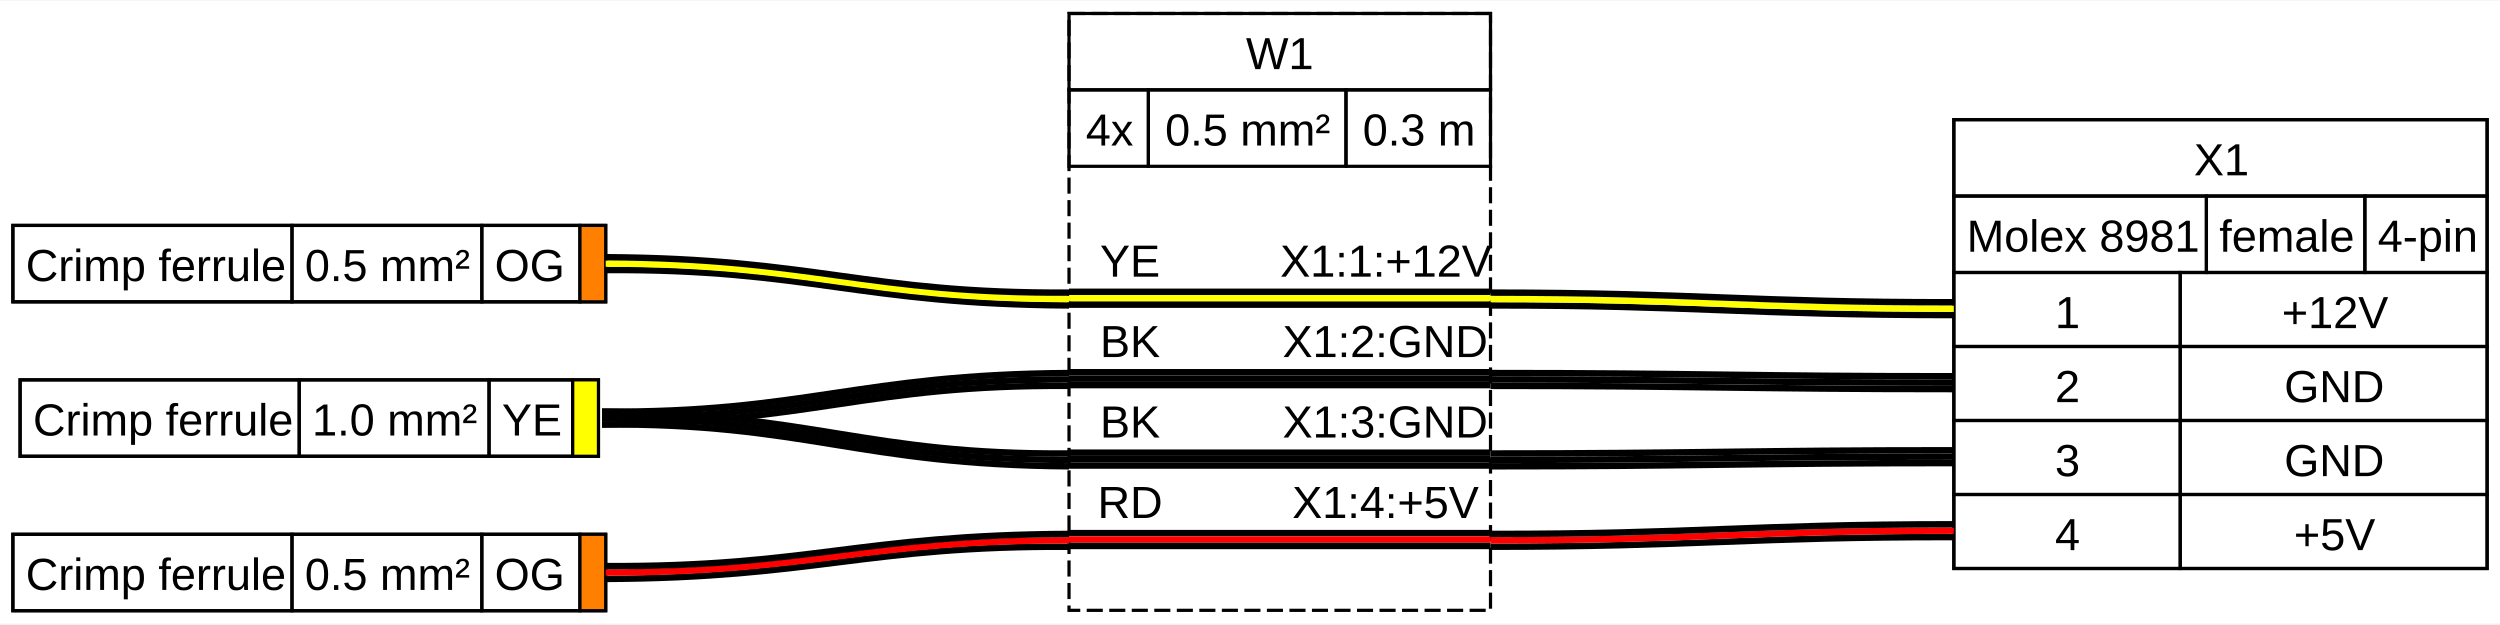
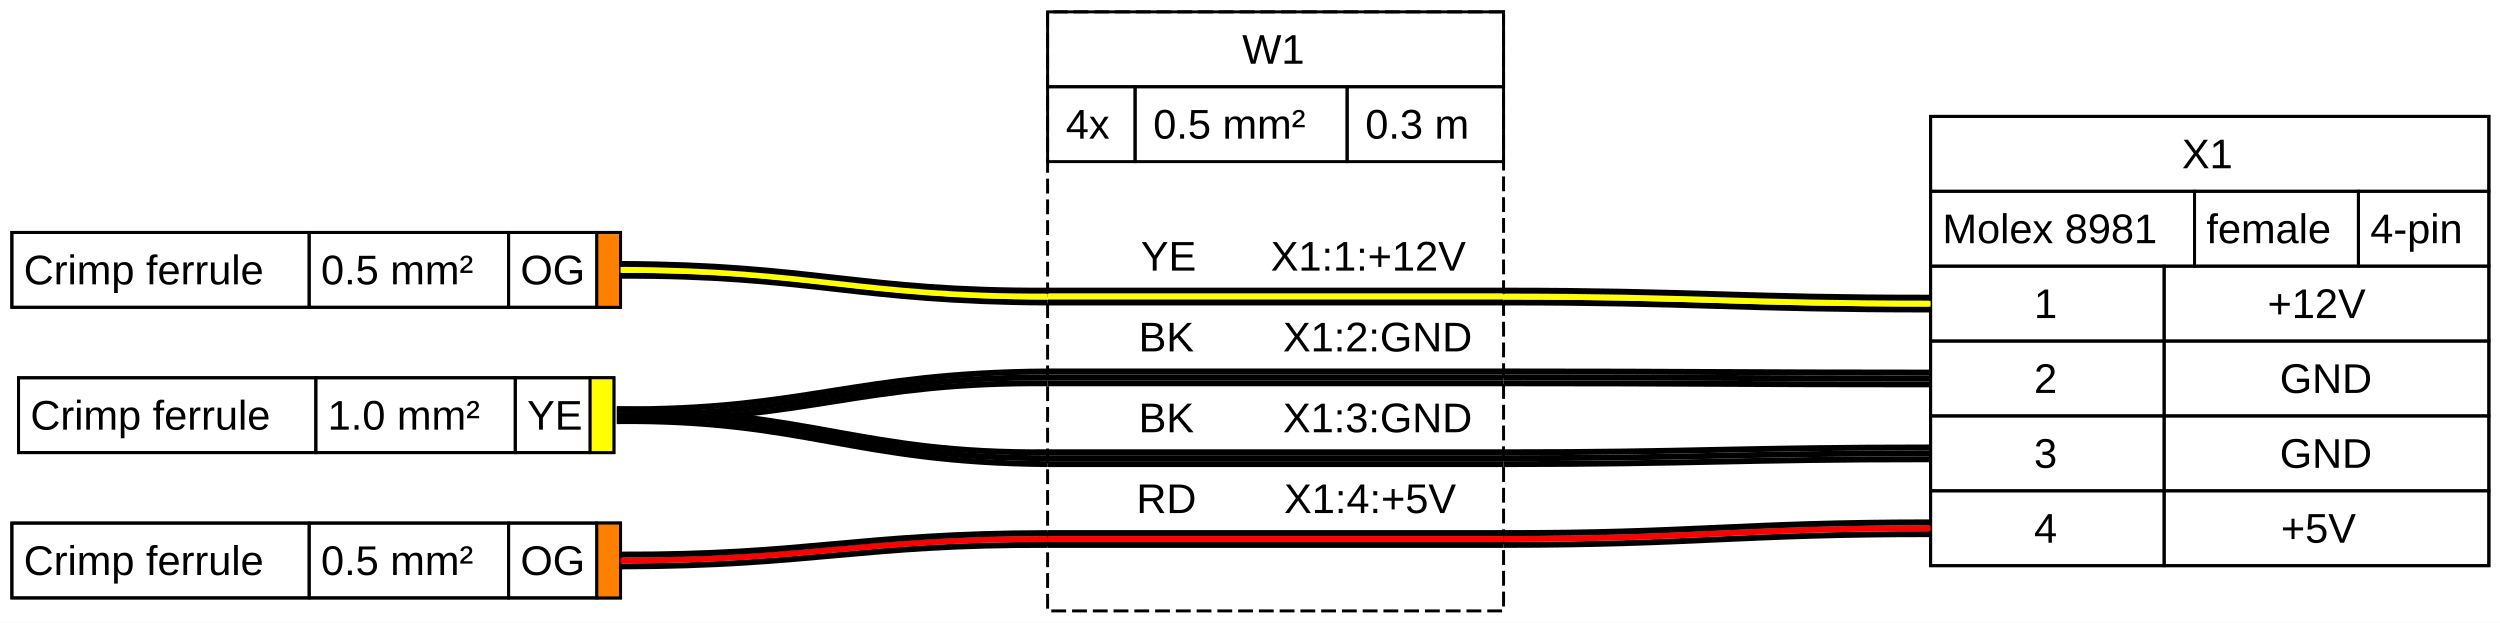
- <svg xmlns="http://www.w3.org/2000/svg" width="777pt" height="194pt" viewBox="0.00 0.00 777.00 193.62">
-   <g id="graph0" class="graph" transform="scale(1 1) rotate(0) translate(4 189.62)">
-     <polygon fill="#ffffff" stroke="none" points="-4,4 -4,-189.62 773,-189.62 773,4 -4,4" />
+ <svg xmlns="http://www.w3.org/2000/svg" width="843pt" height="210pt" viewBox="0.00 0.00 843.00 210.00">
+   <g id="graph0" class="graph" transform="scale(1 1) rotate(0) translate(4 206)">
+     <polygon fill="#ffffff" stroke="none" points="-4,4 -4,-206 839.25,-206 839.25,4 -4,4" />
    <g id="node1" class="node">
-       <polygon fill="#ffffff" stroke="black" points="184.25,-119.75 0,-119.75 0,-96 184.25,-96 184.25,-119.75" />
-       <polygon fill="none" stroke="black" points="0,-96 0,-119.75 86.75,-119.75 86.75,-96 0,-96" />
-       <text text-anchor="start" x="4" y="-102.45" font-family="arial" font-size="14.00">Crimp ferrule</text>
-       <polygon fill="none" stroke="black" points="86.75,-96 86.75,-119.75 145.75,-119.75 145.75,-96 86.75,-96" />
-       <text text-anchor="start" x="90.75" y="-102.45" font-family="arial" font-size="14.00">0.5 mm²</text>
-       <polygon fill="none" stroke="black" points="145.75,-96 145.75,-119.75 176.25,-119.75 176.25,-96 145.75,-96" />
-       <text text-anchor="start" x="149.75" y="-102.45" font-family="arial" font-size="14.00">OG</text>
-       <polygon fill="#ff8000" stroke="none" points="176.25,-96 176.25,-119.75 184.25,-119.75 184.25,-96 176.25,-96" />
-       <polygon fill="none" stroke="black" points="176.25,-96 176.25,-119.75 184.25,-119.75 184.25,-96 176.25,-96" />
+       <polygon fill="#ffffff" stroke="black" points="205.25,-127.62 0,-127.62 0,-102.38 205.25,-102.38 205.25,-127.62" />
+       <polygon fill="none" stroke="black" points="0,-102.38 0,-127.62 100.25,-127.62 100.25,-102.38 0,-102.38" />
+       <text xml:space="preserve" text-anchor="start" x="4" y="-110.12" font-family="arial" font-size="14.00">Crimp ferrule</text>
+       <polygon fill="none" stroke="black" points="100.25,-102.38 100.25,-127.62 167.5,-127.62 167.5,-102.38 100.25,-102.38" />
+       <text xml:space="preserve" text-anchor="start" x="104.25" y="-110.12" font-family="arial" font-size="14.00">0.5 mm²</text>
+       <polygon fill="none" stroke="black" points="167.5,-102.38 167.5,-127.62 197.25,-127.62 197.25,-102.38 167.5,-102.38" />
+       <text xml:space="preserve" text-anchor="start" x="171.5" y="-110.12" font-family="arial" font-size="14.00">OG</text>
+       <polygon fill="#ff8000" stroke="none" points="197.25,-102.38 197.25,-127.62 205.25,-127.62 205.25,-102.38 197.25,-102.38" />
+       <polygon fill="none" stroke="black" points="197.25,-102.38 197.25,-127.62 205.25,-127.62 205.25,-102.38 197.25,-102.38" />
    </g>
    <g id="node5" class="node">
-       <polygon fill="#ffffff" stroke="black" stroke-dasharray="5,2" points="459.25,-185.62 328.25,-185.62 328.25,-0.12 459.25,-0.12 459.25,-185.62" />
-       <polygon fill="none" stroke="black" points="328.25,-161.88 328.25,-185.62 459.25,-185.62 459.25,-161.88 328.25,-161.88" />
-       <text text-anchor="start" x="383.25" y="-168.32" font-family="arial" font-size="14.00">W1</text>
-       <polygon fill="none" stroke="black" points="328.25,-138.12 328.25,-161.88 352.92,-161.88 352.92,-138.12 328.25,-138.12" />
-       <text text-anchor="start" x="333.46" y="-144.57" font-family="arial" font-size="14.00">4x</text>
-       <polygon fill="none" stroke="black" points="352.92,-138.12 352.92,-161.88 414.33,-161.88 414.33,-138.12 352.92,-138.12" />
-       <text text-anchor="start" x="358.12" y="-144.57" font-family="arial" font-size="14.00">0.5 mm²</text>
-       <polygon fill="none" stroke="black" points="414.33,-138.12 414.33,-161.88 459.25,-161.88 459.25,-138.12 414.33,-138.12" />
-       <text text-anchor="start" x="419.54" y="-144.57" font-family="arial" font-size="14.00">0.3 m</text>
-       <text text-anchor="start" x="329.88" y="-122.83" font-family="arial" font-size="14.00"> </text>
-       <text text-anchor="start" x="337.88" y="-103.83" font-family="arial" font-size="14.00">     YE    </text>
-       <text text-anchor="start" x="393.88" y="-103.83" font-family="arial" font-size="14.00">X1:1:+12V</text>
-       <polygon fill="#000000" stroke="none" points="328.25,-98.12 328.25,-100.12 459.25,-100.12 459.25,-98.12 328.25,-98.12" />
-       <polygon fill="#ffff00" stroke="none" points="328.25,-96.12 328.25,-98.12 459.25,-98.12 459.25,-96.12 328.25,-96.12" />
-       <polygon fill="#000000" stroke="none" points="328.25,-94.12 328.25,-96.12 459.25,-96.12 459.25,-94.12 328.25,-94.12" />
-       <text text-anchor="start" x="337.88" y="-78.83" font-family="arial" font-size="14.00">     BK    </text>
-       <text text-anchor="start" x="394.62" y="-78.83" font-family="arial" font-size="14.00">X1:2:GND</text>
-       <polygon fill="#000000" stroke="none" points="328.25,-73.12 328.25,-75.12 459.25,-75.12 459.25,-73.12 328.25,-73.12" />
-       <polygon fill="#000000" stroke="none" points="328.25,-71.12 328.25,-73.12 459.25,-73.12 459.25,-71.12 328.25,-71.12" />
-       <polygon fill="#000000" stroke="none" points="328.25,-69.12 328.25,-71.12 459.25,-71.12 459.25,-69.12 328.25,-69.12" />
-       <text text-anchor="start" x="337.88" y="-53.83" font-family="arial" font-size="14.00">     BK    </text>
-       <text text-anchor="start" x="394.62" y="-53.83" font-family="arial" font-size="14.00">X1:3:GND</text>
-       <polygon fill="#000000" stroke="none" points="328.25,-48.12 328.25,-50.12 459.25,-50.12 459.25,-48.12 328.25,-48.12" />
-       <polygon fill="#000000" stroke="none" points="328.25,-46.12 328.25,-48.12 459.25,-48.12 459.25,-46.12 328.25,-46.12" />
-       <polygon fill="#000000" stroke="none" points="328.25,-44.12 328.25,-46.12 459.25,-46.12 459.25,-44.12 328.25,-44.12" />
-       <text text-anchor="start" x="337.12" y="-28.82" font-family="arial" font-size="14.00">     RD    </text>
-       <text text-anchor="start" x="397.62" y="-28.82" font-family="arial" font-size="14.00">X1:4:+5V</text>
-       <polygon fill="#000000" stroke="none" points="328.25,-23.12 328.25,-25.12 459.25,-25.12 459.25,-23.12 328.25,-23.12" />
-       <polygon fill="#ff0000" stroke="none" points="328.25,-21.12 328.25,-23.12 459.25,-23.12 459.25,-21.12 328.25,-21.12" />
-       <polygon fill="#000000" stroke="none" points="328.25,-19.12 328.25,-21.12 459.25,-21.12 459.25,-19.12 328.25,-19.12" />
-       <text text-anchor="start" x="329.88" y="-3.83" font-family="arial" font-size="14.00"> </text>
+       <polygon fill="#ffffff" stroke="black" stroke-dasharray="5,2" points="503,-202 349.25,-202 349.25,0 503,0 503,-202" />
+       <polygon fill="none" stroke="black" points="349.25,-176.75 349.25,-202 503,-202 503,-176.75 349.25,-176.75" />
+       <text xml:space="preserve" text-anchor="start" x="414.88" y="-184.5" font-family="arial" font-size="14.00">W1</text>
+       <polygon fill="none" stroke="black" points="349.25,-151.5 349.25,-176.75 378.75,-176.75 378.75,-151.5 349.25,-151.5" />
+       <text xml:space="preserve" text-anchor="start" x="355.38" y="-159.25" font-family="arial" font-size="14.00">4x</text>
+       <polygon fill="none" stroke="black" points="378.75,-151.5 378.75,-176.75 450.25,-176.75 450.25,-151.5 378.75,-151.5" />
+       <text xml:space="preserve" text-anchor="start" x="384.88" y="-159.25" font-family="arial" font-size="14.00">0.5 mm²</text>
+       <polygon fill="none" stroke="black" points="450.25,-151.5 450.25,-176.75 503,-176.75 503,-151.5 450.25,-151.5" />
+       <text xml:space="preserve" text-anchor="start" x="456.38" y="-159.25" font-family="arial" font-size="14.00">0.3 m</text>
+       <text xml:space="preserve" text-anchor="start" x="351.25" y="-136" font-family="arial" font-size="14.00"> </text>
+       <text xml:space="preserve" text-anchor="start" x="361.25" y="-114.75" font-family="arial" font-size="14.00">     YE    </text>
+       <text xml:space="preserve" text-anchor="start" x="424.5" y="-114.75" font-family="arial" font-size="14.00">X1:1:+12V</text>
+       <polygon fill="#000000" stroke="none" points="349.25,-107 349.25,-109 503,-109 503,-107 349.25,-107" />
+       <polygon fill="#ffff00" stroke="none" points="349.25,-105 349.25,-107 503,-107 503,-105 349.25,-105" />
+       <polygon fill="#000000" stroke="none" points="349.25,-103 349.25,-105 503,-105 503,-103 349.25,-103" />
+       <text xml:space="preserve" text-anchor="start" x="360.5" y="-87.5" font-family="arial" font-size="14.00">     BK    </text>
+       <text xml:space="preserve" text-anchor="start" x="428.62" y="-87.5" font-family="arial" font-size="14.00">X1:2:GND</text>
+       <polygon fill="#000000" stroke="none" points="349.25,-79.75 349.25,-81.75 503,-81.75 503,-79.75 349.25,-79.75" />
+       <polygon fill="#000000" stroke="none" points="349.25,-77.75 349.25,-79.75 503,-79.75 503,-77.75 349.25,-77.75" />
+       <polygon fill="#000000" stroke="none" points="349.25,-75.75 349.25,-77.75 503,-77.75 503,-75.75 349.25,-75.75" />
+       <text xml:space="preserve" text-anchor="start" x="360.5" y="-60.25" font-family="arial" font-size="14.00">     BK    </text>
+       <text xml:space="preserve" text-anchor="start" x="428.62" y="-60.25" font-family="arial" font-size="14.00">X1:3:GND</text>
+       <polygon fill="#000000" stroke="none" points="349.25,-52.5 349.25,-54.5 503,-54.5 503,-52.5 349.25,-52.5" />
+       <polygon fill="#000000" stroke="none" points="349.25,-50.5 349.25,-52.5 503,-52.5 503,-50.5 349.25,-50.5" />
+       <polygon fill="#000000" stroke="none" points="349.25,-48.5 349.25,-50.5 503,-50.5 503,-48.5 349.25,-48.5" />
+       <text xml:space="preserve" text-anchor="start" x="359.75" y="-33" font-family="arial" font-size="14.00">     RD    </text>
+       <text xml:space="preserve" text-anchor="start" x="429" y="-33" font-family="arial" font-size="14.00">X1:4:+5V</text>
+       <polygon fill="#000000" stroke="none" points="349.25,-25.25 349.25,-27.25 503,-27.25 503,-25.25 349.25,-25.25" />
+       <polygon fill="#ff0000" stroke="none" points="349.25,-23.25 349.25,-25.25 503,-25.25 503,-23.25 349.25,-23.25" />
+       <polygon fill="#000000" stroke="none" points="349.25,-21.25 349.25,-23.25 503,-23.25 503,-21.25 349.25,-21.25" />
+       <text xml:space="preserve" text-anchor="start" x="351.25" y="-5.75" font-family="arial" font-size="14.00"> </text>
    </g>
    <g id="edge1" class="edge">
-       <path fill="none" stroke="#000000" stroke-width="2" d="M184.25,-105.88C247.29,-106.24 262.91,-95.24 328.25,-94.88" />
-       <path fill="none" stroke="#ffff00" stroke-width="2" d="M184.25,-107.88C248.44,-107.87 264.06,-96.87 328.25,-96.88" />
-       <path fill="none" stroke="#000000" stroke-width="2" d="M184.25,-109.87C249.59,-109.51 265.21,-98.51 328.25,-98.87" />
+       <path fill="none" stroke="#000000" stroke-width="2" d="M205.25,-113C268.38,-113.26 284.13,-104.26 349.25,-104" />
+       <path fill="none" stroke="#ffff00" stroke-width="2" d="M205.25,-115C269.37,-115 285.13,-106 349.25,-106" />
+       <path fill="none" stroke="#000000" stroke-width="2" d="M205.25,-117C270.37,-116.74 286.12,-107.74 349.25,-108" />
    </g>
    <g id="node2" class="node">
-       <polygon fill="#ffffff" stroke="black" points="182,-71.75 2.25,-71.75 2.25,-48 182,-48 182,-71.75" />
-       <polygon fill="none" stroke="black" points="2.25,-48 2.25,-71.75 89,-71.75 89,-48 2.25,-48" />
-       <text text-anchor="start" x="6.25" y="-54.45" font-family="arial" font-size="14.00">Crimp ferrule</text>
-       <polygon fill="none" stroke="black" points="89,-48 89,-71.75 148,-71.75 148,-48 89,-48" />
-       <text text-anchor="start" x="93" y="-54.45" font-family="arial" font-size="14.00">1.0 mm²</text>
-       <polygon fill="none" stroke="black" points="148,-48 148,-71.75 174,-71.75 174,-48 148,-48" />
-       <text text-anchor="start" x="152" y="-54.45" font-family="arial" font-size="14.00">YE</text>
-       <polygon fill="#ffff00" stroke="none" points="174,-48 174,-71.75 182,-71.75 182,-48 174,-48" />
-       <polygon fill="none" stroke="black" points="174,-48 174,-71.75 182,-71.75 182,-48 174,-48" />
+       <polygon fill="#ffffff" stroke="black" points="203,-78.62 2.25,-78.62 2.25,-53.38 203,-53.38 203,-78.62" />
+       <polygon fill="none" stroke="black" points="2.25,-53.38 2.25,-78.62 102.5,-78.62 102.5,-53.38 2.25,-53.38" />
+       <text xml:space="preserve" text-anchor="start" x="6.25" y="-61.12" font-family="arial" font-size="14.00">Crimp ferrule</text>
+       <polygon fill="none" stroke="black" points="102.5,-53.38 102.5,-78.62 169.75,-78.62 169.75,-53.38 102.5,-53.38" />
+       <text xml:space="preserve" text-anchor="start" x="106.5" y="-61.12" font-family="arial" font-size="14.00">1.0 mm²</text>
+       <polygon fill="none" stroke="black" points="169.75,-53.38 169.75,-78.62 195,-78.62 195,-53.38 169.75,-53.38" />
+       <text xml:space="preserve" text-anchor="start" x="173.75" y="-61.12" font-family="arial" font-size="14.00">YE</text>
+       <polygon fill="#ffff00" stroke="none" points="195,-53.38 195,-78.62 203,-78.62 203,-53.38 195,-53.38" />
+       <polygon fill="none" stroke="black" points="195,-53.38 195,-78.62 203,-78.62 203,-53.38 195,-53.38" />
    </g>
    <g id="edge3" class="edge">
-       <path fill="none" stroke="#000000" stroke-width="2" d="M183.12,-57.88C249.06,-58.29 264.75,-70.29 328.25,-69.88" />
-       <path fill="none" stroke="#000000" stroke-width="2" d="M183.12,-59.88C247.85,-59.88 263.53,-71.88 328.25,-71.88" />
-       <path fill="none" stroke="#000000" stroke-width="2" d="M183.12,-61.87C246.63,-61.46 262.31,-73.46 328.25,-73.87" />
+       <path fill="none" stroke="#000000" stroke-width="2" d="M204,-64C270.07,-64.45 285.71,-77.2 349.25,-76.75" />
+       <path fill="none" stroke="#000000" stroke-width="2" d="M204,-66C268.8,-66 284.45,-78.75 349.25,-78.75" />
+       <path fill="none" stroke="#000000" stroke-width="2" d="M204,-68C267.54,-67.55 283.18,-80.3 349.25,-80.75" />
    </g>
    <g id="edge5" class="edge">
-       <path fill="none" stroke="#000000" stroke-width="2" d="M183.12,-57.88C246.6,-58.34 262.21,-45.34 328.25,-44.88" />
-       <path fill="none" stroke="#000000" stroke-width="2" d="M183.12,-59.88C247.88,-59.87 263.49,-46.87 328.25,-46.88" />
-       <path fill="none" stroke="#000000" stroke-width="2" d="M183.12,-61.87C249.16,-61.41 264.77,-48.41 328.25,-48.87" />
+       <path fill="none" stroke="#000000" stroke-width="2" d="M204,-64C267.51,-64.54 283.01,-50.04 349.25,-49.5" />
+       <path fill="none" stroke="#000000" stroke-width="2" d="M204,-66C268.88,-66 284.37,-51.5 349.25,-51.5" />
+       <path fill="none" stroke="#000000" stroke-width="2" d="M204,-68C270.24,-67.46 285.74,-52.96 349.25,-53.5" />
    </g>
    <g id="node3" class="node">
-       <polygon fill="#ffffff" stroke="black" points="184.25,-23.75 0,-23.75 0,0 184.25,0 184.25,-23.75" />
-       <polygon fill="none" stroke="black" points="0,0 0,-23.75 86.75,-23.75 86.75,0 0,0" />
-       <text text-anchor="start" x="4" y="-6.45" font-family="arial" font-size="14.00">Crimp ferrule</text>
-       <polygon fill="none" stroke="black" points="86.75,0 86.75,-23.75 145.75,-23.75 145.75,0 86.75,0" />
-       <text text-anchor="start" x="90.75" y="-6.45" font-family="arial" font-size="14.00">0.5 mm²</text>
-       <polygon fill="none" stroke="black" points="145.75,0 145.75,-23.75 176.25,-23.75 176.25,0 145.75,0" />
-       <text text-anchor="start" x="149.75" y="-6.45" font-family="arial" font-size="14.00">OG</text>
-       <polygon fill="#ff8000" stroke="none" points="176.25,0 176.25,-23.75 184.25,-23.75 184.25,0 176.25,0" />
-       <polygon fill="none" stroke="black" points="176.25,0 176.25,-23.75 184.25,-23.75 184.25,0 176.25,0" />
+       <polygon fill="#ffffff" stroke="black" points="205.25,-29.62 0,-29.62 0,-4.38 205.25,-4.38 205.25,-29.62" />
+       <polygon fill="none" stroke="black" points="0,-4.38 0,-29.62 100.25,-29.62 100.25,-4.38 0,-4.38" />
+       <text xml:space="preserve" text-anchor="start" x="4" y="-12.12" font-family="arial" font-size="14.00">Crimp ferrule</text>
+       <polygon fill="none" stroke="black" points="100.25,-4.38 100.25,-29.62 167.5,-29.62 167.5,-4.38 100.25,-4.38" />
+       <text xml:space="preserve" text-anchor="start" x="104.25" y="-12.12" font-family="arial" font-size="14.00">0.5 mm²</text>
+       <polygon fill="none" stroke="black" points="167.5,-4.38 167.5,-29.62 197.25,-29.62 197.25,-4.38 167.5,-4.38" />
+       <text xml:space="preserve" text-anchor="start" x="171.5" y="-12.12" font-family="arial" font-size="14.00">OG</text>
+       <polygon fill="#ff8000" stroke="none" points="197.25,-4.38 197.25,-29.62 205.25,-29.62 205.25,-4.38 197.25,-4.38" />
+       <polygon fill="none" stroke="black" points="197.25,-4.38 197.25,-29.62 205.25,-29.62 205.25,-4.38 197.25,-4.38" />
    </g>
    <g id="edge7" class="edge">
-       <path fill="none" stroke="#000000" stroke-width="2" d="M184.25,-9.88C249.48,-10.19 265.17,-20.19 328.25,-19.88" />
-       <path fill="none" stroke="#ff0000" stroke-width="2" d="M184.25,-11.88C248.4,-11.88 264.1,-21.88 328.25,-21.88" />
-       <path fill="none" stroke="#000000" stroke-width="2" d="M184.25,-13.87C247.33,-13.56 263.02,-23.56 328.25,-23.87" />
+       <path fill="none" stroke="#000000" stroke-width="2" d="M205.25,-15C270.16,-15.18 286,-22.43 349.25,-22.25" />
+       <path fill="none" stroke="#ff0000" stroke-width="2" d="M205.25,-17C269.33,-17 285.17,-24.25 349.25,-24.25" />
+       <path fill="none" stroke="#000000" stroke-width="2" d="M205.25,-19C268.5,-18.82 284.34,-26.07 349.25,-26.25" />
    </g>
    <g id="node4" class="node">
-       <polygon fill="#ffffff" stroke="black" points="769,-152.62 603.25,-152.62 603.25,-13.12 769,-13.12 769,-152.62" />
-       <polygon fill="none" stroke="black" points="603.25,-128.88 603.25,-152.62 769,-152.62 769,-128.88 603.25,-128.88" />
-       <text text-anchor="start" x="677.88" y="-135.32" font-family="arial" font-size="14.00">X1</text>
-       <polygon fill="none" stroke="black" points="603.25,-105.12 603.25,-128.88 681.75,-128.88 681.75,-105.12 603.25,-105.12" />
-       <text text-anchor="start" x="607.25" y="-111.58" font-family="arial" font-size="14.00">Molex 8981</text>
-       <polygon fill="none" stroke="black" points="681.75,-105.12 681.75,-128.88 731,-128.88 731,-105.12 681.75,-105.12" />
-       <text text-anchor="start" x="685.75" y="-111.58" font-family="arial" font-size="14.00">female</text>
-       <polygon fill="none" stroke="black" points="731,-105.12 731,-128.88 769,-128.88 769,-105.12 731,-105.12" />
-       <text text-anchor="start" x="735" y="-111.58" font-family="arial" font-size="14.00">4-pin</text>
-       <polygon fill="none" stroke="black" points="603.25,-82.12 603.25,-105.12 673.62,-105.12 673.62,-82.12 603.25,-82.12" />
-       <text text-anchor="start" x="634.69" y="-87.83" font-family="arial" font-size="14.00">1</text>
-       <polygon fill="none" stroke="black" points="673.62,-82.12 673.62,-105.12 769,-105.12 769,-82.12 673.62,-82.12" />
-       <text text-anchor="start" x="705.19" y="-87.83" font-family="arial" font-size="14.00">+12V</text>
-       <polygon fill="none" stroke="black" points="603.25,-59.12 603.25,-82.12 673.62,-82.12 673.62,-59.12 603.25,-59.12" />
-       <text text-anchor="start" x="634.69" y="-64.83" font-family="arial" font-size="14.00">2</text>
-       <polygon fill="none" stroke="black" points="673.62,-59.12 673.62,-82.12 769,-82.12 769,-59.12 673.62,-59.12" />
-       <text text-anchor="start" x="705.94" y="-64.83" font-family="arial" font-size="14.00">GND</text>
-       <polygon fill="none" stroke="black" points="603.25,-36.12 603.25,-59.12 673.62,-59.12 673.62,-36.12 603.25,-36.12" />
-       <text text-anchor="start" x="634.69" y="-41.83" font-family="arial" font-size="14.00">3</text>
-       <polygon fill="none" stroke="black" points="673.62,-36.12 673.62,-59.12 769,-59.12 769,-36.12 673.62,-36.12" />
-       <text text-anchor="start" x="705.94" y="-41.83" font-family="arial" font-size="14.00">GND</text>
-       <polygon fill="none" stroke="black" points="603.25,-13.12 603.25,-36.12 673.62,-36.12 673.62,-13.12 603.25,-13.12" />
-       <text text-anchor="start" x="634.69" y="-18.82" font-family="arial" font-size="14.00">4</text>
-       <polygon fill="none" stroke="black" points="673.62,-13.12 673.62,-36.12 769,-36.12 769,-13.12 673.62,-13.12" />
-       <text text-anchor="start" x="708.94" y="-18.82" font-family="arial" font-size="14.00">+5V</text>
+       <polygon fill="#ffffff" stroke="black" points="835.25,-166.75 647,-166.75 647,-15.25 835.25,-15.25 835.25,-166.75" />
+       <polygon fill="none" stroke="black" points="647,-141.5 647,-166.75 835.25,-166.75 835.25,-141.5 647,-141.5" />
+       <text xml:space="preserve" text-anchor="start" x="731.75" y="-149.25" font-family="arial" font-size="14.00">X1</text>
+       <polygon fill="none" stroke="black" points="647,-116.25 647,-141.5 736,-141.5 736,-116.25 647,-116.25" />
+       <text xml:space="preserve" text-anchor="start" x="651" y="-124" font-family="arial" font-size="14.00">Molex 8981</text>
+       <polygon fill="none" stroke="black" points="736,-116.25 736,-141.5 791.25,-141.5 791.25,-116.25 736,-116.25" />
+       <text xml:space="preserve" text-anchor="start" x="740" y="-124" font-family="arial" font-size="14.00">female</text>
+       <polygon fill="none" stroke="black" points="791.25,-116.25 791.25,-141.5 835.25,-141.5 835.25,-116.25 791.25,-116.25" />
+       <text xml:space="preserve" text-anchor="start" x="795.25" y="-124" font-family="arial" font-size="14.00">4-pin</text>
+       <polygon fill="none" stroke="black" points="647,-91 647,-116.25 725.75,-116.25 725.75,-91 647,-91" />
+       <text xml:space="preserve" text-anchor="start" x="681.88" y="-98.75" font-family="arial" font-size="14.00">1</text>
+       <polygon fill="none" stroke="black" points="725.75,-91 725.75,-116.25 835.25,-116.25 835.25,-91 725.75,-91" />
+       <text xml:space="preserve" text-anchor="start" x="760.62" y="-98.75" font-family="arial" font-size="14.00">+12V</text>
+       <polygon fill="none" stroke="black" points="647,-65.75 647,-91 725.75,-91 725.75,-65.75 647,-65.75" />
+       <text xml:space="preserve" text-anchor="start" x="681.88" y="-73.5" font-family="arial" font-size="14.00">2</text>
+       <polygon fill="none" stroke="black" points="725.75,-65.75 725.75,-91 835.25,-91 835.25,-65.75 725.75,-65.75" />
+       <text xml:space="preserve" text-anchor="start" x="764.75" y="-73.5" font-family="arial" font-size="14.00">GND</text>
+       <polygon fill="none" stroke="black" points="647,-40.5 647,-65.75 725.75,-65.75 725.75,-40.5 647,-40.5" />
+       <text xml:space="preserve" text-anchor="start" x="681.88" y="-48.25" font-family="arial" font-size="14.00">3</text>
+       <polygon fill="none" stroke="black" points="725.75,-40.5 725.75,-65.75 835.25,-65.75 835.25,-40.5 725.75,-40.5" />
+       <text xml:space="preserve" text-anchor="start" x="764.75" y="-48.25" font-family="arial" font-size="14.00">GND</text>
+       <polygon fill="none" stroke="black" points="647,-15.25 647,-40.5 725.75,-40.5 725.75,-15.25 647,-15.25" />
+       <text xml:space="preserve" text-anchor="start" x="681.88" y="-23" font-family="arial" font-size="14.00">4</text>
+       <polygon fill="none" stroke="black" points="725.75,-15.25 725.75,-40.5 835.25,-40.5 835.25,-15.25 725.75,-15.25" />
+       <text xml:space="preserve" text-anchor="start" x="765.12" y="-23" font-family="arial" font-size="14.00">+5V</text>
    </g>
    <g id="edge2" class="edge">
-       <path fill="none" stroke="#000000" stroke-width="2" d="M459.25,-94.88C522.89,-94.91 538.87,-91.91 603.25,-91.88" />
-       <path fill="none" stroke="#ffff00" stroke-width="2" d="M459.25,-96.87C523.26,-96.88 539.24,-93.88 603.25,-93.87" />
-       <path fill="none" stroke="#000000" stroke-width="2" d="M459.25,-98.87C523.63,-98.84 539.61,-95.84 603.25,-95.87" />
+       <path fill="none" stroke="#000000" stroke-width="2" d="M503,-104C566.71,-104.02 582.7,-101.65 647,-101.63" />
+       <path fill="none" stroke="#ffff00" stroke-width="2" d="M503,-106C567.01,-106 582.99,-103.62 647,-103.62" />
+       <path fill="none" stroke="#000000" stroke-width="2" d="M503,-108C567.3,-107.98 583.29,-105.6 647,-105.62" />
    </g>
    <g id="edge4" class="edge">
-       <path fill="none" stroke="#000000" stroke-width="2" d="M459.25,-69.88C523.13,-69.88 539.12,-68.88 603.25,-68.88" />
-       <path fill="none" stroke="#000000" stroke-width="2" d="M459.25,-71.88C523.25,-71.88 539.25,-70.88 603.25,-70.88" />
-       <path fill="none" stroke="#000000" stroke-width="2" d="M459.25,-73.87C523.38,-73.87 539.37,-72.87 603.25,-72.87" />
+       <path fill="none" stroke="#000000" stroke-width="2" d="M503,-76.75C566.95,-76.75 582.95,-76.38 647,-76.38" />
+       <path fill="none" stroke="#000000" stroke-width="2" d="M503,-78.75C567,-78.75 583,-78.38 647,-78.38" />
+       <path fill="none" stroke="#000000" stroke-width="2" d="M503,-80.75C567.05,-80.75 583.05,-80.37 647,-80.37" />
    </g>
    <g id="edge6" class="edge">
-       <path fill="none" stroke="#000000" stroke-width="2" d="M459.25,-44.88C523.38,-44.88 539.37,-45.88 603.25,-45.88" />
-       <path fill="none" stroke="#000000" stroke-width="2" d="M459.25,-46.88C523.25,-46.88 539.25,-47.88 603.25,-47.88" />
-       <path fill="none" stroke="#000000" stroke-width="2" d="M459.25,-48.87C523.13,-48.87 539.12,-49.87 603.25,-49.87" />
+       <path fill="none" stroke="#000000" stroke-width="2" d="M503,-49.5C567.21,-49.51 583.2,-51.14 647,-51.13" />
+       <path fill="none" stroke="#000000" stroke-width="2" d="M503,-51.5C567,-51.5 583,-53.13 647,-53.13" />
+       <path fill="none" stroke="#000000" stroke-width="2" d="M503,-53.5C566.8,-53.49 582.79,-55.11 647,-55.12" />
    </g>
    <g id="edge8" class="edge">
-       <path fill="none" stroke="#000000" stroke-width="2" d="M459.25,-19.88C523.63,-19.91 539.61,-22.91 603.25,-22.88" />
-       <path fill="none" stroke="#ff0000" stroke-width="2" d="M459.25,-21.88C523.26,-21.88 539.24,-24.88 603.25,-24.88" />
-       <path fill="none" stroke="#000000" stroke-width="2" d="M459.25,-23.87C522.89,-23.84 538.87,-26.84 603.25,-26.87" />
+       <path fill="none" stroke="#000000" stroke-width="2" d="M503,-22.25C567.46,-22.3 583.42,-25.92 647,-25.88" />
+       <path fill="none" stroke="#ff0000" stroke-width="2" d="M503,-24.25C567.02,-24.25 582.98,-27.88 647,-27.88" />
+       <path fill="none" stroke="#000000" stroke-width="2" d="M503,-26.25C566.58,-26.2 582.54,-29.83 647,-29.87" />
    </g>
  </g>
</svg>
